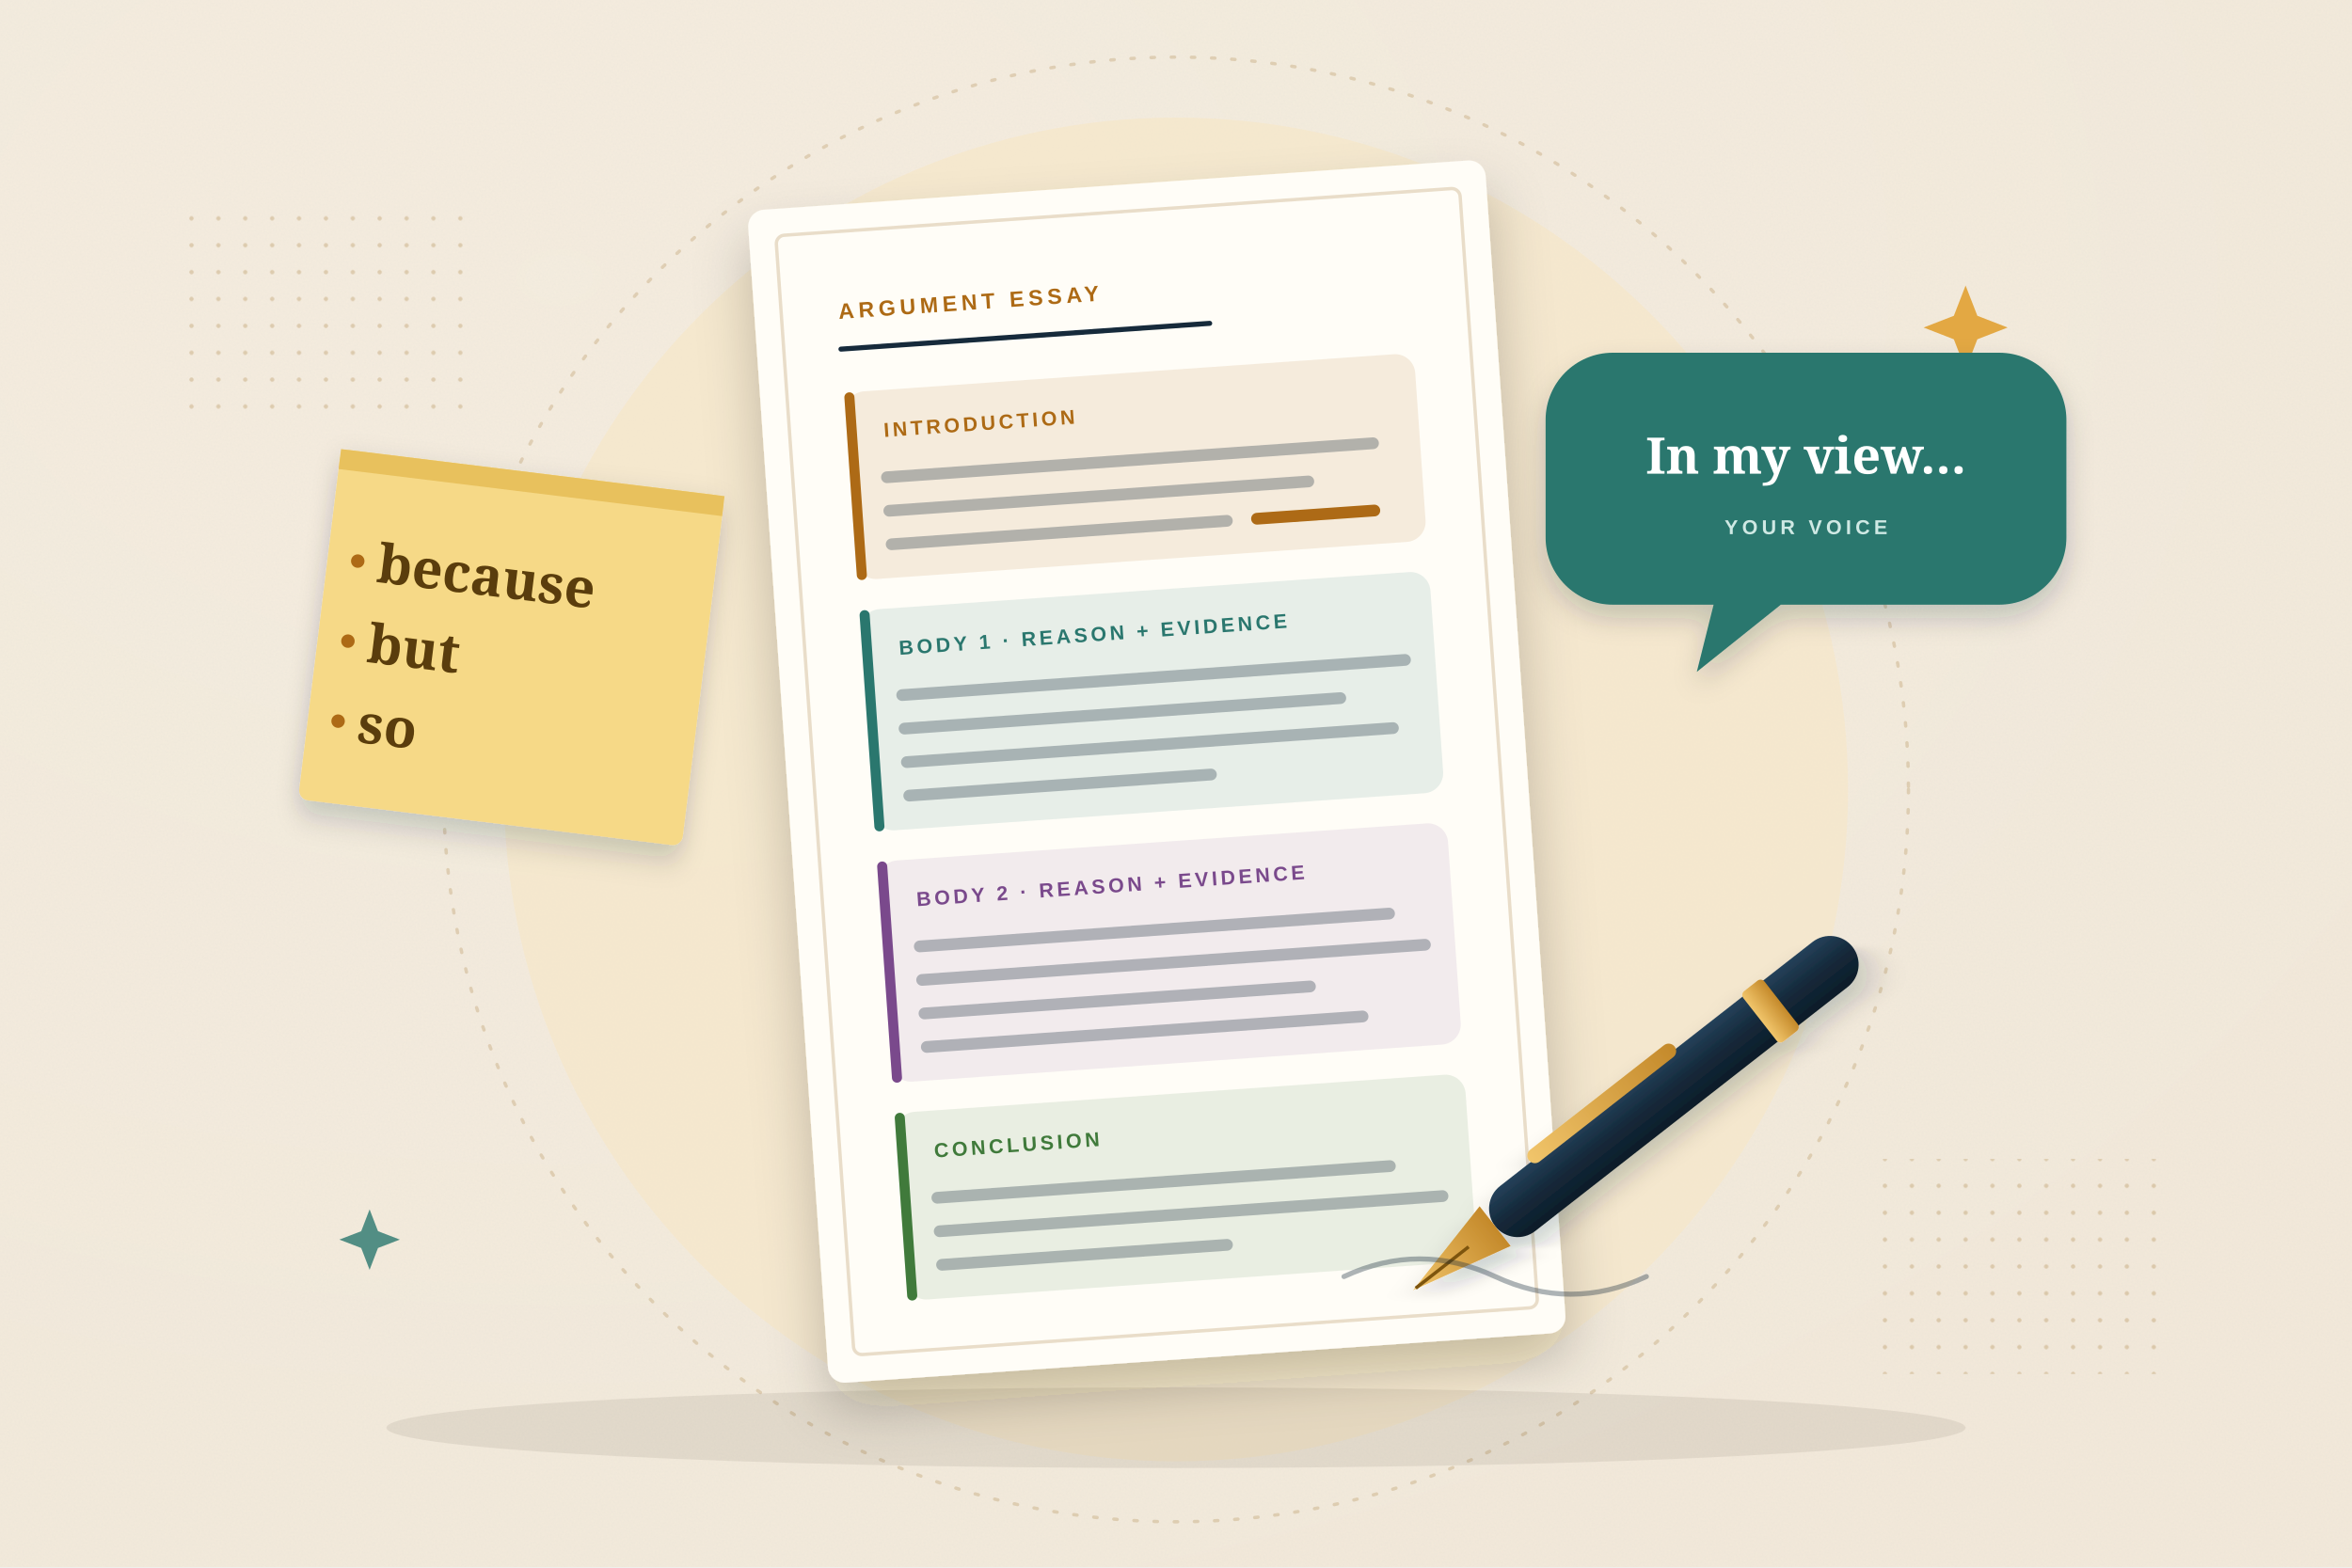
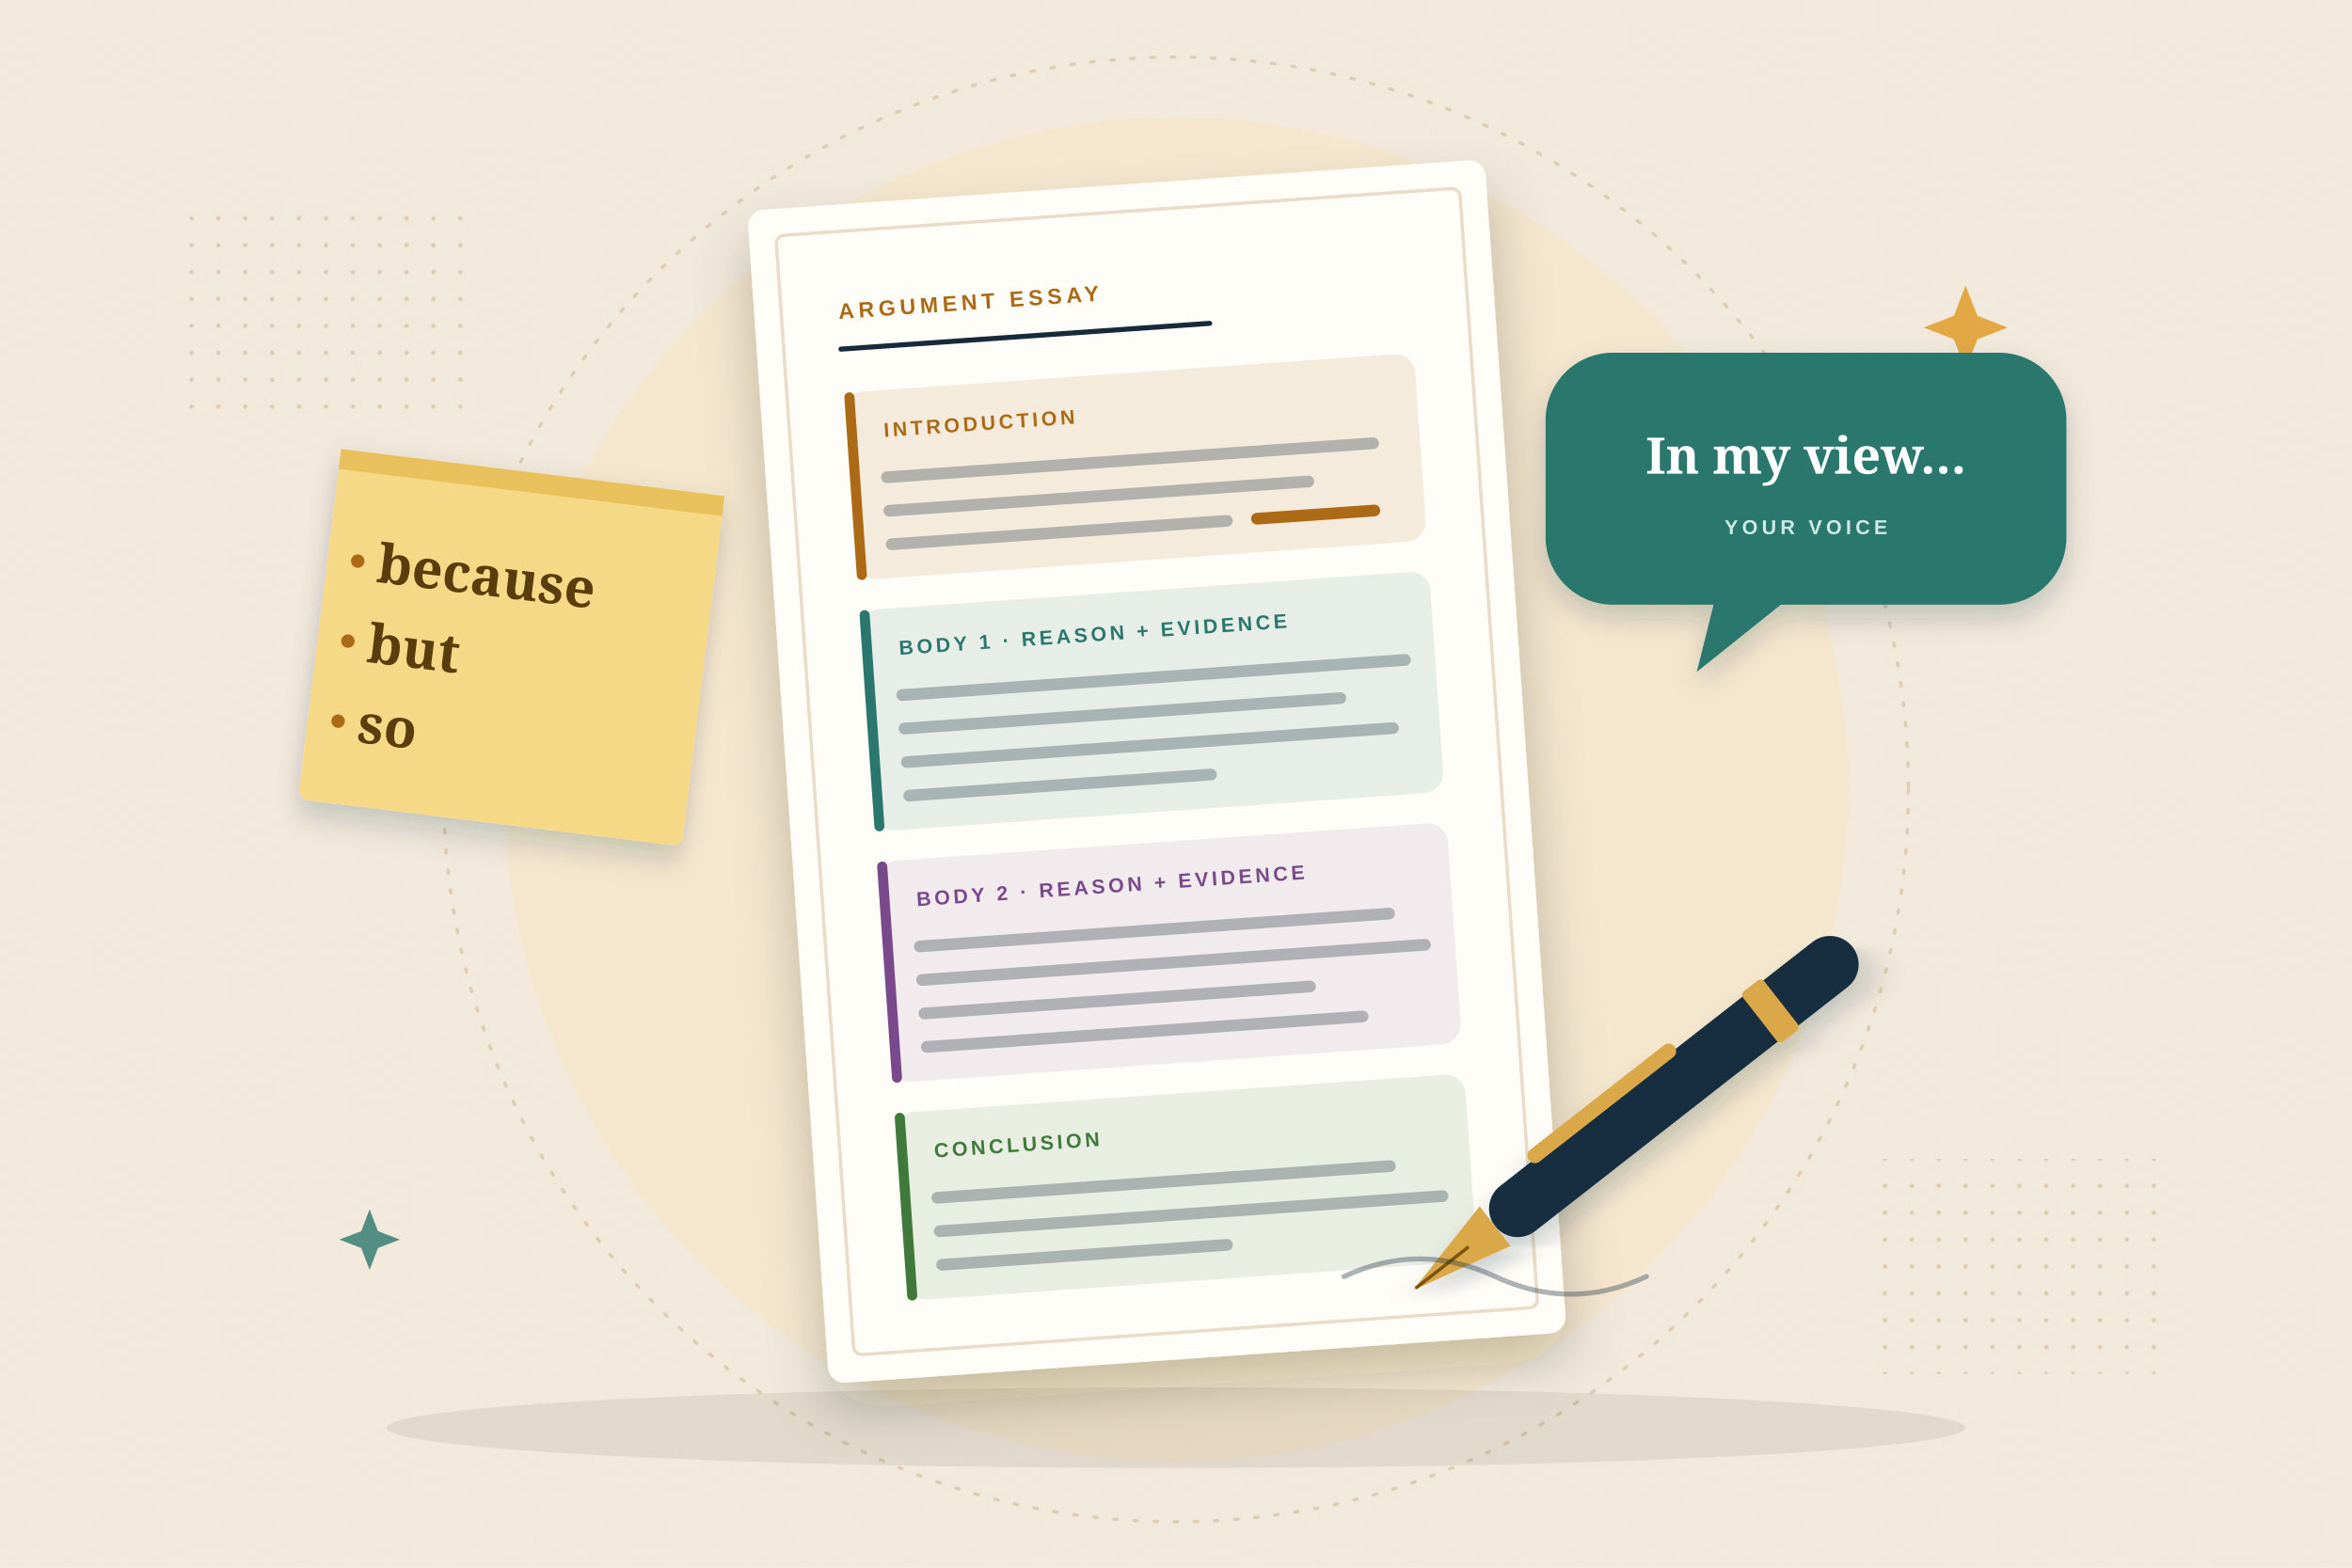
<svg xmlns="http://www.w3.org/2000/svg" viewBox="0 0 1400 933" role="img" aria-labelledby="t">
  <defs>
    <filter id="paper" x="0" y="0" width="100%" height="100%">
      <feTurbulence type="fractalNoise" baseFrequency=".85" numOctaves="3" seed="3" />
      <feColorMatrix values="0 0 0 0 .55  0 0 0 0 .47  0 0 0 0 .36  0 0 0 .07 0" />
      <feComposite in2="SourceGraphic" operator="in" />
      <feBlend in="SourceGraphic" mode="multiply" />
    </filter>
    <filter id="soft" x="-20%" y="-20%" width="140%" height="160%">
      <feDropShadow dx="0" dy="16" stdDeviation="16" flood-color="#2a1d10" flood-opacity=".22" />
    </filter>
    <filter id="lift" x="-20%" y="-20%" width="140%" height="160%">
      <feDropShadow dx="0" dy="8" stdDeviation="8" flood-color="#14293a" flood-opacity=".2" />
    </filter>
-     <radialGradient id="light" cx="24%" cy="18%" r="90%">
-       <stop offset="0" stop-color="#fffaf0" />
-       <stop offset=".6" stop-color="#f3ebdd" />
-       <stop offset="1" stop-color="#e6d9c3" />
-     </radialGradient>
-     <linearGradient id="barrel" x1="0" x2="0" y1="0" y2="1">
-       <stop offset="0" stop-color="#25415a" />
-       <stop offset=".5" stop-color="#14293a" />
-       <stop offset="1" stop-color="#0d1c28" />
-     </linearGradient>
-     <linearGradient id="gold" x1="0" x2="1">
-       <stop offset="0" stop-color="#f1c56b" />
-       <stop offset="1" stop-color="#c4892a" />
-     </linearGradient>
    <pattern id="dots" width="16" height="16" patternUnits="userSpaceOnUse">
      <circle cx="2" cy="2" r="1.3" fill="#93600f" opacity=".22" />
    </pattern>
  </defs>
-   <rect width="1400" height="933" fill="url(#light)" />
+   <rect width="1400" height="933" fill="#f3ebdd" />
  <rect width="1400" height="933" fill="#f3ebdd" filter="url(#paper)" opacity=".9" />
  <circle cx="700" cy="470" r="400" fill="#f6e7c9" opacity=".75" />
  <circle cx="700" cy="470" r="436" fill="none" stroke="#93600f" stroke-opacity=".2" stroke-width="2" stroke-dasharray="2 10" stroke-linecap="round" />
  <rect x="110" y="120" width="176" height="128" fill="url(#dots)" />
  <rect x="1120" y="690" width="176" height="128" fill="url(#dots)" />
  <path d="M1170 170l7 18 18 7-18 7-7 18-7-18-18-7 18-7z" fill="#e3a843" />
  <path d="M220 720l5 13 13 5-13 5-5 13-5-13-13-5 13-5z" fill="#2b776e" opacity=".8" />
  <ellipse cx="700" cy="850" rx="470" ry="24" fill="#2a1d10" opacity=".08" />
  <g transform="rotate(-4 680 480)" filter="url(#soft)">
    <rect x="470" y="110" width="440" height="700" rx="10" fill="#fffdf7" />
    <rect x="486" y="126" width="408" height="668" rx="5" fill="none" stroke="#93600f" stroke-opacity=".2" stroke-width="2" />
    <text x="520" y="178" font-family="Manrope, 'Segoe UI', Arial, sans-serif" font-size="13" font-weight="800" letter-spacing="2.6" fill="#ad6a12">ARGUMENT ESSAY</text>
    <path d="M520 196h220" stroke="#14293a" stroke-width="3" stroke-linecap="round" />
    <rect x="520" y="222" width="340" height="112" rx="12" fill="#ad6a12" fill-opacity=".12" />
    <rect x="520" y="222" width="6" height="112" rx="3" fill="#ad6a12" />
    <text x="542" y="250" font-family="Manrope, 'Segoe UI', Arial, sans-serif" font-size="12" font-weight="800" letter-spacing="2" fill="#ad6a12">INTRODUCTION</text>
    <g stroke="#14293a" stroke-opacity=".3" stroke-width="7" stroke-linecap="round">
      <path d="M542 274h290M542 294h250M542 314h200" />
    </g>
    <path d="M760 314h70" stroke="#ad6a12" stroke-width="7" stroke-linecap="round" />
    <rect x="520" y="352" width="340" height="132" rx="12" fill="#2b776e" fill-opacity=".11" />
    <rect x="520" y="352" width="6" height="132" rx="3" fill="#2b776e" />
    <text x="542" y="380" font-family="Manrope, 'Segoe UI', Arial, sans-serif" font-size="12" font-weight="800" letter-spacing="2" fill="#2b776e">BODY 1 · REASON + EVIDENCE</text>
    <g stroke="#14293a" stroke-opacity=".3" stroke-width="7" stroke-linecap="round">
      <path d="M542 404h300M542 424h260M542 444h290M542 464h180" />
    </g>
    <rect x="520" y="502" width="340" height="132" rx="12" fill="#7a4a8c" fill-opacity=".1" />
    <rect x="520" y="502" width="6" height="132" rx="3" fill="#7a4a8c" />
    <text x="542" y="530" font-family="Manrope, 'Segoe UI', Arial, sans-serif" font-size="12" font-weight="800" letter-spacing="2" fill="#7a4a8c">BODY 2 · REASON + EVIDENCE</text>
    <g stroke="#14293a" stroke-opacity=".3" stroke-width="7" stroke-linecap="round">
      <path d="M542 554h280M542 574h300M542 594h230M542 614h260" />
    </g>
    <rect x="520" y="652" width="340" height="112" rx="12" fill="#3f7a3a" fill-opacity=".11" />
    <rect x="520" y="652" width="6" height="112" rx="3" fill="#3f7a3a" />
    <text x="542" y="680" font-family="Manrope, 'Segoe UI', Arial, sans-serif" font-size="12" font-weight="800" letter-spacing="2" fill="#3f7a3a">CONCLUSION</text>
    <g stroke="#14293a" stroke-opacity=".3" stroke-width="7" stroke-linecap="round">
      <path d="M542 704h270M542 724h300M542 744h170" />
    </g>
  </g>
  <g transform="rotate(7 300 380)" filter="url(#lift)">
    <rect x="190" y="280" width="230" height="210" rx="6" fill="#f6d987" />
    <path d="M190 286h230" stroke="#e8c15d" stroke-width="12" />
    <g font-family="Fraunces, Georgia, serif" font-weight="600" fill="#5a3d07">
      <text x="220" y="356" font-size="32">because</text>
      <text x="220" y="404" font-size="32">but</text>
      <text x="220" y="452" font-size="32">so</text>
    </g>
    <g fill="#ad6a12">
      <circle cx="208" cy="345" r="4" />
      <circle cx="208" cy="393" r="4" />
      <circle cx="208" cy="441" r="4" />
    </g>
  </g>
  <g filter="url(#lift)">
    <path d="M960 210h230a40 40 0 0 1 40 40v70a40 40 0 0 1-40 40h-130l-50 40 10-40h-60a40 40 0 0 1-40-40v-70a40 40 0 0 1 40-40z" fill="#2b776e" />
    <text x="1075" y="282" text-anchor="middle" font-family="Fraunces, Georgia, serif" font-size="30" font-weight="600" fill="#fff">In my view…</text>
    <text x="1075" y="318" text-anchor="middle" font-family="Manrope, 'Segoe UI', Arial, sans-serif" font-size="12" font-weight="800" letter-spacing="2.4" fill="#cfe9e4">YOUR VOICE</text>
  </g>
  <g transform="rotate(-38 1010 640)" filter="url(#lift)">
-     <rect x="860" y="620" width="270" height="34" rx="17" fill="url(#barrel)" />
-     <rect x="1060" y="618" width="16" height="38" rx="3" fill="url(#gold)" />
-     <rect x="900" y="614" width="110" height="9" rx="4.5" fill="url(#gold)" />
-     <path d="M860 622l-62 15 62 15z" fill="url(#gold)" />
+     <rect x="860" y="620" width="270" height="34" rx="17" fill="#172d3f" />
+     <rect x="1060" y="618" width="16" height="38" rx="3" fill="#daa74a" />
+     <rect x="900" y="614" width="110" height="9" rx="4.5" fill="#daa74a" />
+     <path d="M860 622l-62 15 62 15z" fill="#daa74a" />
    <path d="M800 637h40" stroke="#7d5410" stroke-width="2" />
  </g>
  <path d="M800 760c30-14 60-14 90 0s60 14 90 0" fill="none" stroke="#14293a" stroke-width="3" stroke-linecap="round" opacity=".35" />
</svg>
